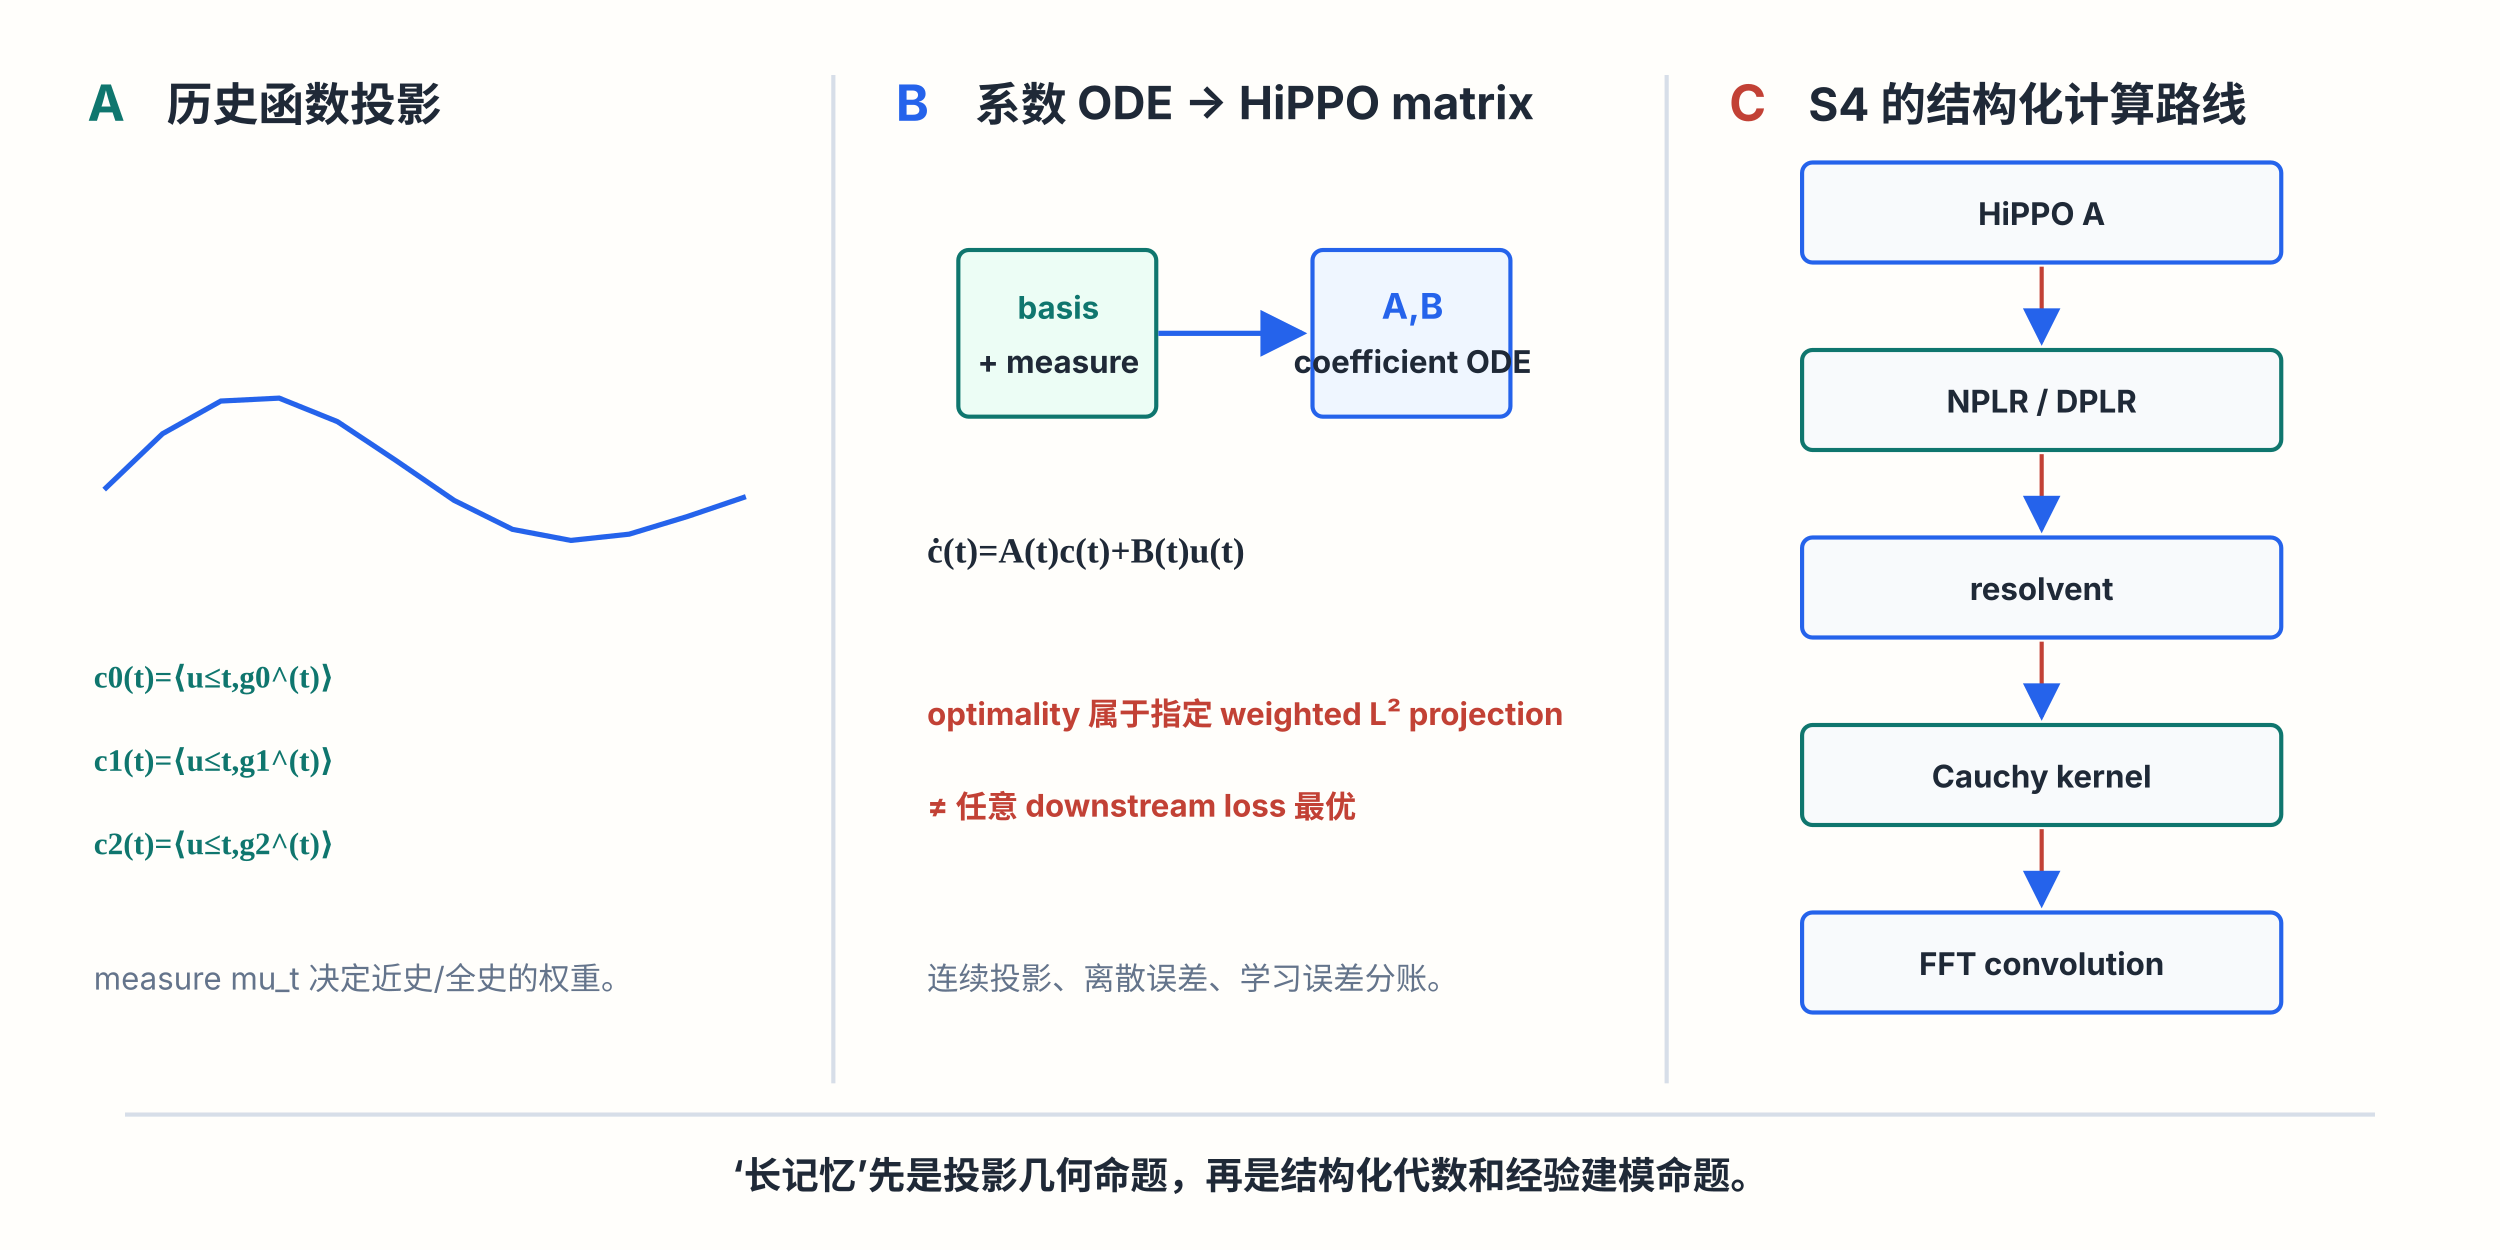
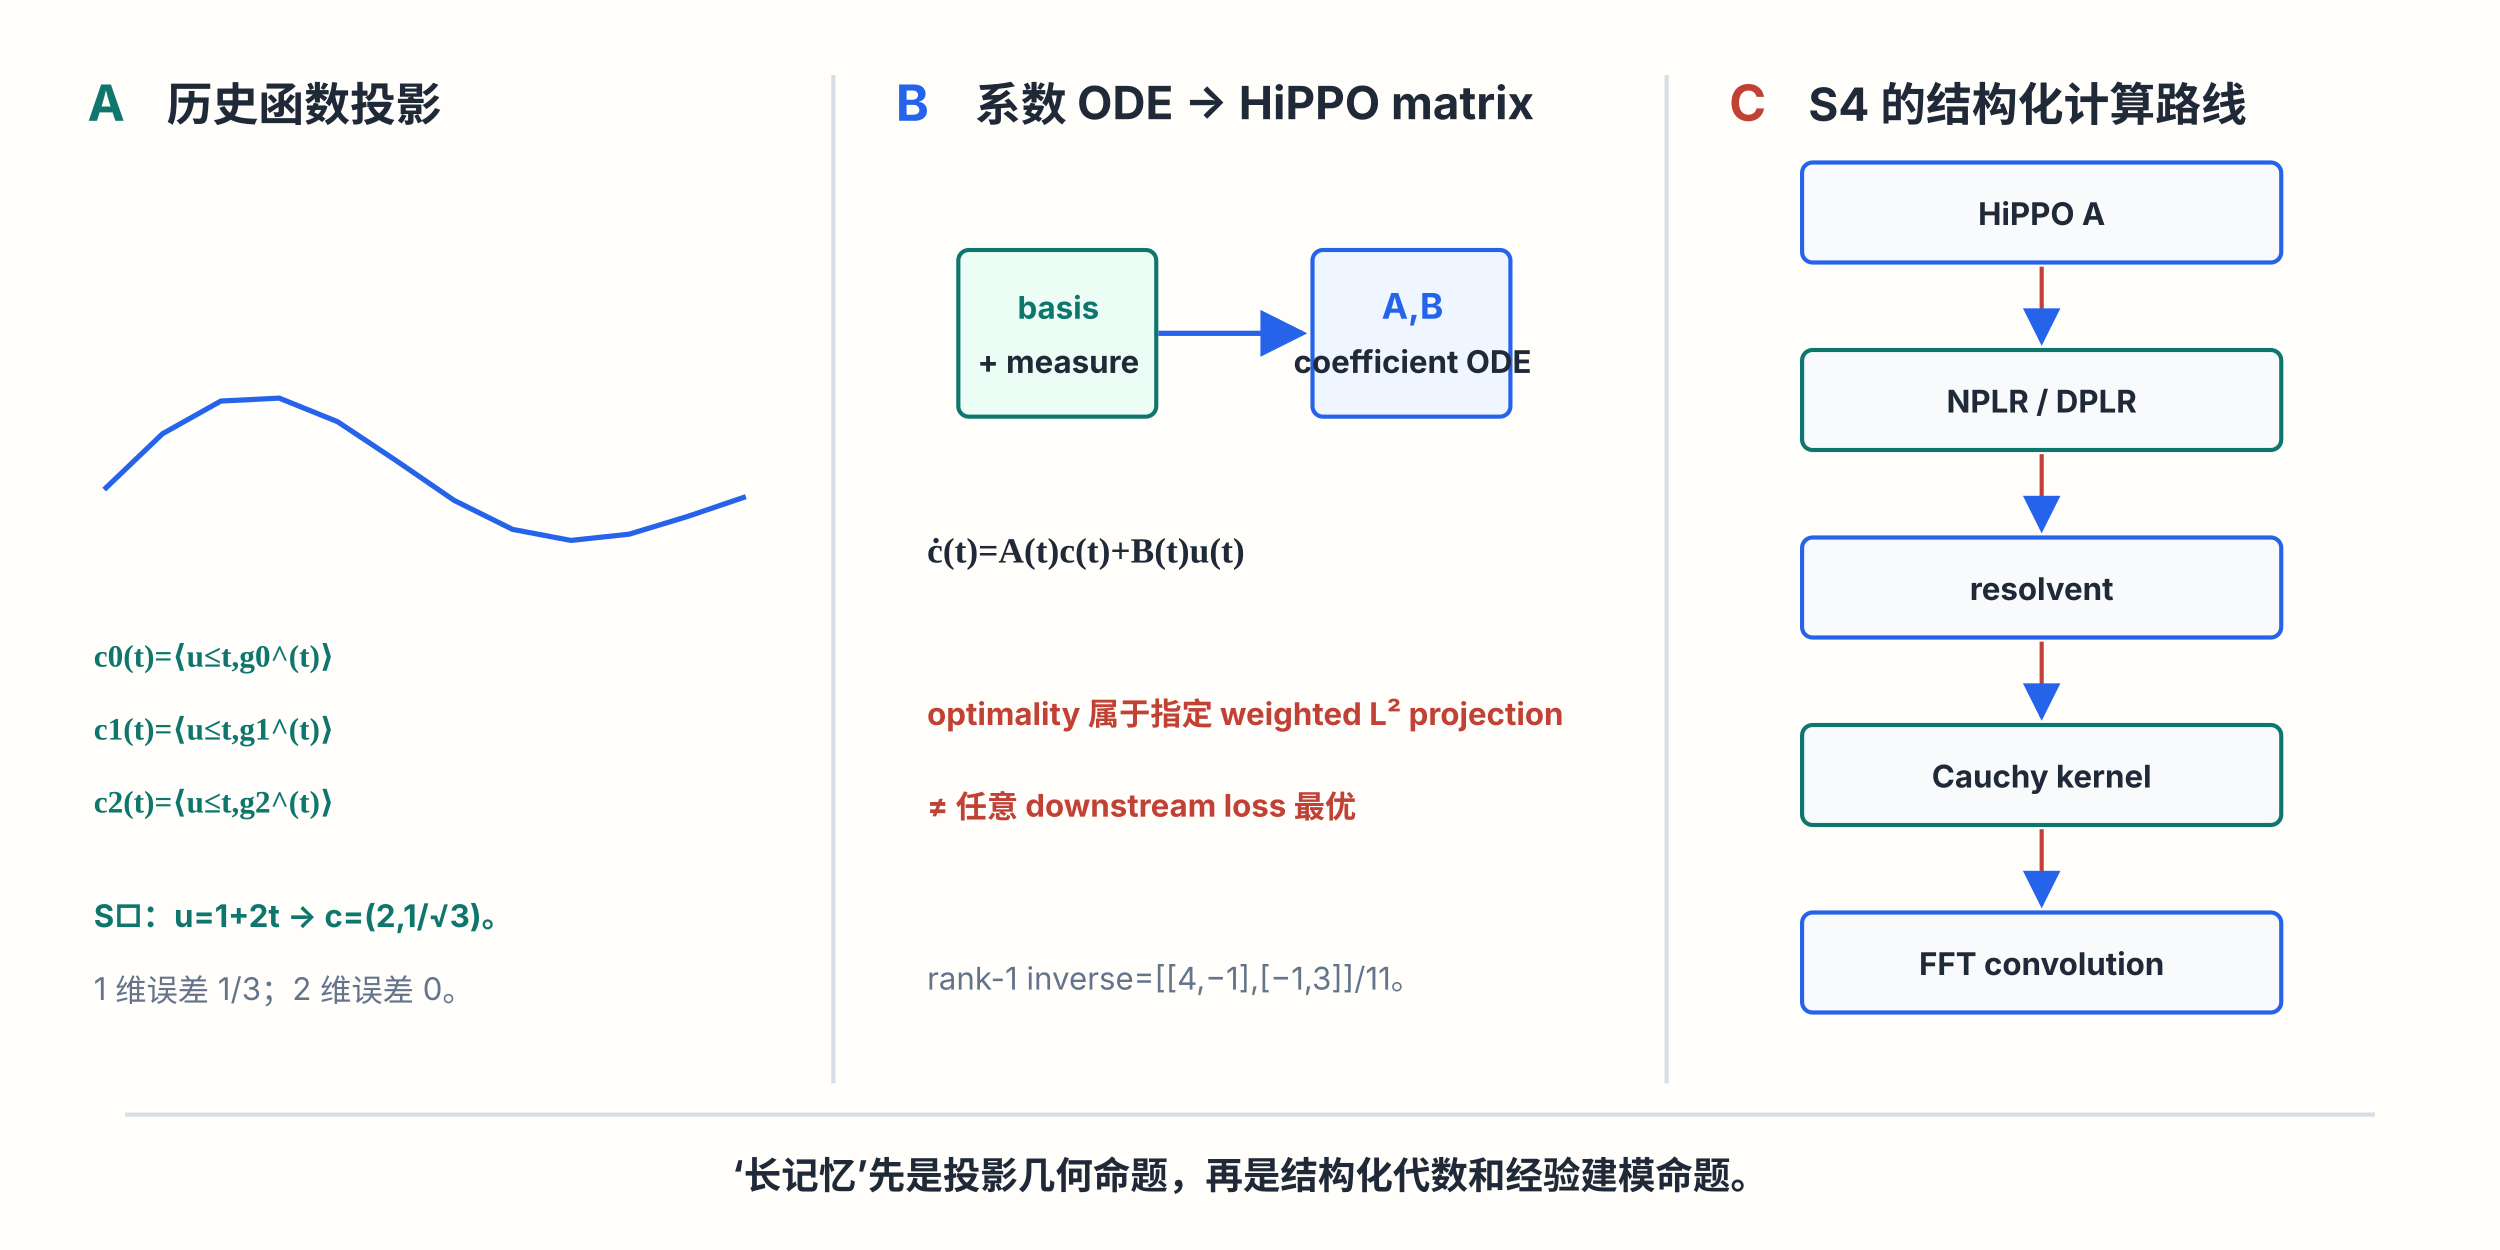
<svg xmlns="http://www.w3.org/2000/svg" width="1200" height="600" viewBox="0 0 1200 600" role="img" aria-labelledby="title desc">
  <defs>
    <marker id="a0" markerWidth="9" markerHeight="9" refX="8" refY="4.5" orient="auto">
      <path d="M0 0L9 4.5L0 9Z" fill="#0F766E" />
    </marker>
    <marker id="a1" markerWidth="9" markerHeight="9" refX="8" refY="4.5" orient="auto">
      <path d="M0 0L9 4.5L0 9Z" fill="#2563EB" />
    </marker>
    <marker id="a2" markerWidth="9" markerHeight="9" refX="8" refY="4.5" orient="auto">
      <path d="M0 0L9 4.5L0 9Z" fill="#C24135" />
    </marker>
    <marker id="a3" markerWidth="9" markerHeight="9" refX="8" refY="4.5" orient="auto">
      <path d="M0 0L9 4.5L0 9Z" fill="#1F2937" />
    </marker>
    <style>text{font-family:Inter,"PingFang SC","Noto Sans CJK SC",sans-serif}.math{font-family:STIX Two Text,"Times New Roman",serif}</style>
  </defs>
  <rect width="1200" height="600" fill="#FFFEFB" />
  <line x1="400" y1="36" x2="400" y2="520" stroke="#D7DEE8" stroke-width="2" />
  <line x1="800" y1="36" x2="800" y2="520" stroke="#D7DEE8" stroke-width="2" />
  <text x="42" y="58" font-size="24" font-weight="700" text-anchor="start" fill="#0F766E">A</text>
  <text x="80" y="58" font-size="22" font-weight="700" text-anchor="start" fill="#1F2937">历史函数投影</text>
  <path d="M50.0 235.0 L78.0 208.2 L106.0 192.5 L134.0 191.1 L162.0 202.4 L190.0 221.0 L218.0 240.2 L246.0 254.1 L274.0 259.4 L302.0 256.4 L330.0 247.9 L358.0 238.4" fill="none" stroke="#2563EB" stroke-width="2.5" />
-   <text x="45" y="330" font-size="15" font-weight="650" text-anchor="start" fill="#0F766E" class="math">c0(t)=⟨u≤t,g0^(t)⟩</text>
-   <text x="45" y="370" font-size="15" font-weight="650" text-anchor="start" fill="#0F766E" class="math">c1(t)=⟨u≤t,g1^(t)⟩</text>
-   <text x="45" y="410" font-size="15" font-weight="650" text-anchor="start" fill="#0F766E" class="math">c2(t)=⟨u≤t,g2^(t)⟩</text>
-   <text x="45" y="475" font-size="15" font-weight="400" text-anchor="start" fill="#64748B">measure mu_t 决定近史/全史的权重。</text>
+   <text x="45" y="320" font-size="15" font-weight="650" text-anchor="start" fill="#0F766E" class="math">c0(t)=⟨u≤t,g0^(t)⟩</text>
+   <text x="45" y="355" font-size="15" font-weight="650" text-anchor="start" fill="#0F766E" class="math">c1(t)=⟨u≤t,g1^(t)⟩</text>
+   <text x="45" y="390" font-size="15" font-weight="650" text-anchor="start" fill="#0F766E" class="math">c2(t)=⟨u≤t,g2^(t)⟩</text>
+   <text x="45" y="445" font-size="15" font-weight="700" text-anchor="start" fill="#0F766E">S□：u=1+2t → c=(2,1/√3)。</text>
+   <text x="45" y="480" font-size="15" font-weight="400" text-anchor="start" fill="#64748B">1 维误差 1/3；2 维误差 0。</text>
  <text x="430" y="58" font-size="24" font-weight="700" text-anchor="start" fill="#2563EB">B</text>
  <text x="468" y="58" font-size="22" font-weight="700" text-anchor="start" fill="#1F2937">系数 ODE → HiPPO matrix</text>
  <rect x="460" y="120" width="95" height="80" rx="5" fill="#ECFDF5" stroke="#0F766E" stroke-width="2" />
  <text x="508" y="153" font-size="15" font-weight="700" text-anchor="middle" fill="#0F766E">basis</text>
  <text x="508" y="179" font-size="15" font-weight="650" text-anchor="middle" fill="#1F2937">+ measure</text>
  <line x1="556" y1="160" x2="625" y2="160" stroke="#2563EB" stroke-width="2.5" marker-end="url(#a1)" />
  <rect x="630" y="120" width="95" height="80" rx="5" fill="#EFF6FF" stroke="#2563EB" stroke-width="2" />
  <text x="678" y="153" font-size="17" font-weight="700" text-anchor="middle" fill="#2563EB">A,B</text>
  <text x="678" y="179" font-size="15" font-weight="650" text-anchor="middle" fill="#1F2937">coefficient ODE</text>
  <text x="445" y="270" font-size="17" font-weight="700" text-anchor="start" fill="#1F2937" class="math">ċ(t)=A(t)c(t)+B(t)u(t)</text>
  <text x="445" y="348" font-size="15" font-weight="700" text-anchor="start" fill="#C24135">optimality 属于指定 weighted L² projection</text>
  <text x="445" y="392" font-size="15" font-weight="650" text-anchor="start" fill="#C24135">≠ 任意 downstream loss 最优</text>
-   <text x="445" y="475" font-size="15" font-weight="400" text-anchor="start" fill="#64748B">连续投影、离散误差、学习误差分账。</text>
+   <text x="445" y="475" font-size="15" font-weight="400" text-anchor="start" fill="#64748B">rank-1 inverse=[[4,−1],[−1,3]]/11。</text>
  <text x="830" y="58" font-size="24" font-weight="700" text-anchor="start" fill="#C24135">C</text>
  <text x="868" y="58" font-size="22" font-weight="700" text-anchor="start" fill="#1F2937">S4 的结构化计算路线</text>
  <rect x="865" y="78" width="230" height="48" rx="5" fill="#F8FAFC" stroke="#2563EB" stroke-width="2" />
  <text x="980" y="108" font-size="15" font-weight="700" text-anchor="middle" fill="#1F2937">HiPPO A</text>
  <line x1="980" y1="128" x2="980" y2="164" stroke="#C24135" stroke-width="2" marker-end="url(#a1)" />
  <rect x="865" y="168" width="230" height="48" rx="5" fill="#F8FAFC" stroke="#0F766E" stroke-width="2" />
  <text x="980" y="198" font-size="15" font-weight="700" text-anchor="middle" fill="#1F2937">NPLR / DPLR</text>
  <line x1="980" y1="218" x2="980" y2="254" stroke="#C24135" stroke-width="2" marker-end="url(#a1)" />
  <rect x="865" y="258" width="230" height="48" rx="5" fill="#F8FAFC" stroke="#2563EB" stroke-width="2" />
  <text x="980" y="288" font-size="15" font-weight="700" text-anchor="middle" fill="#1F2937">resolvent</text>
  <line x1="980" y1="308" x2="980" y2="344" stroke="#C24135" stroke-width="2" marker-end="url(#a1)" />
  <rect x="865" y="348" width="230" height="48" rx="5" fill="#F8FAFC" stroke="#0F766E" stroke-width="2" />
  <text x="980" y="378" font-size="15" font-weight="700" text-anchor="middle" fill="#1F2937">Cauchy kernel</text>
  <line x1="980" y1="398" x2="980" y2="434" stroke="#C24135" stroke-width="2" marker-end="url(#a1)" />
  <rect x="865" y="438" width="230" height="48" rx="5" fill="#F8FAFC" stroke="#2563EB" stroke-width="2" />
  <text x="980" y="468" font-size="15" font-weight="700" text-anchor="middle" fill="#1F2937">FFT convolution</text>
  <line x1="60" y1="535" x2="1140" y2="535" stroke="#D7DEE8" stroke-width="2" />
  <text x="600" y="570" font-size="18" font-weight="650" text-anchor="middle" fill="#1F2937">‘长记忆’先是投影几何命题，再是结构化代数和经验建模命题。</text>
</svg>
